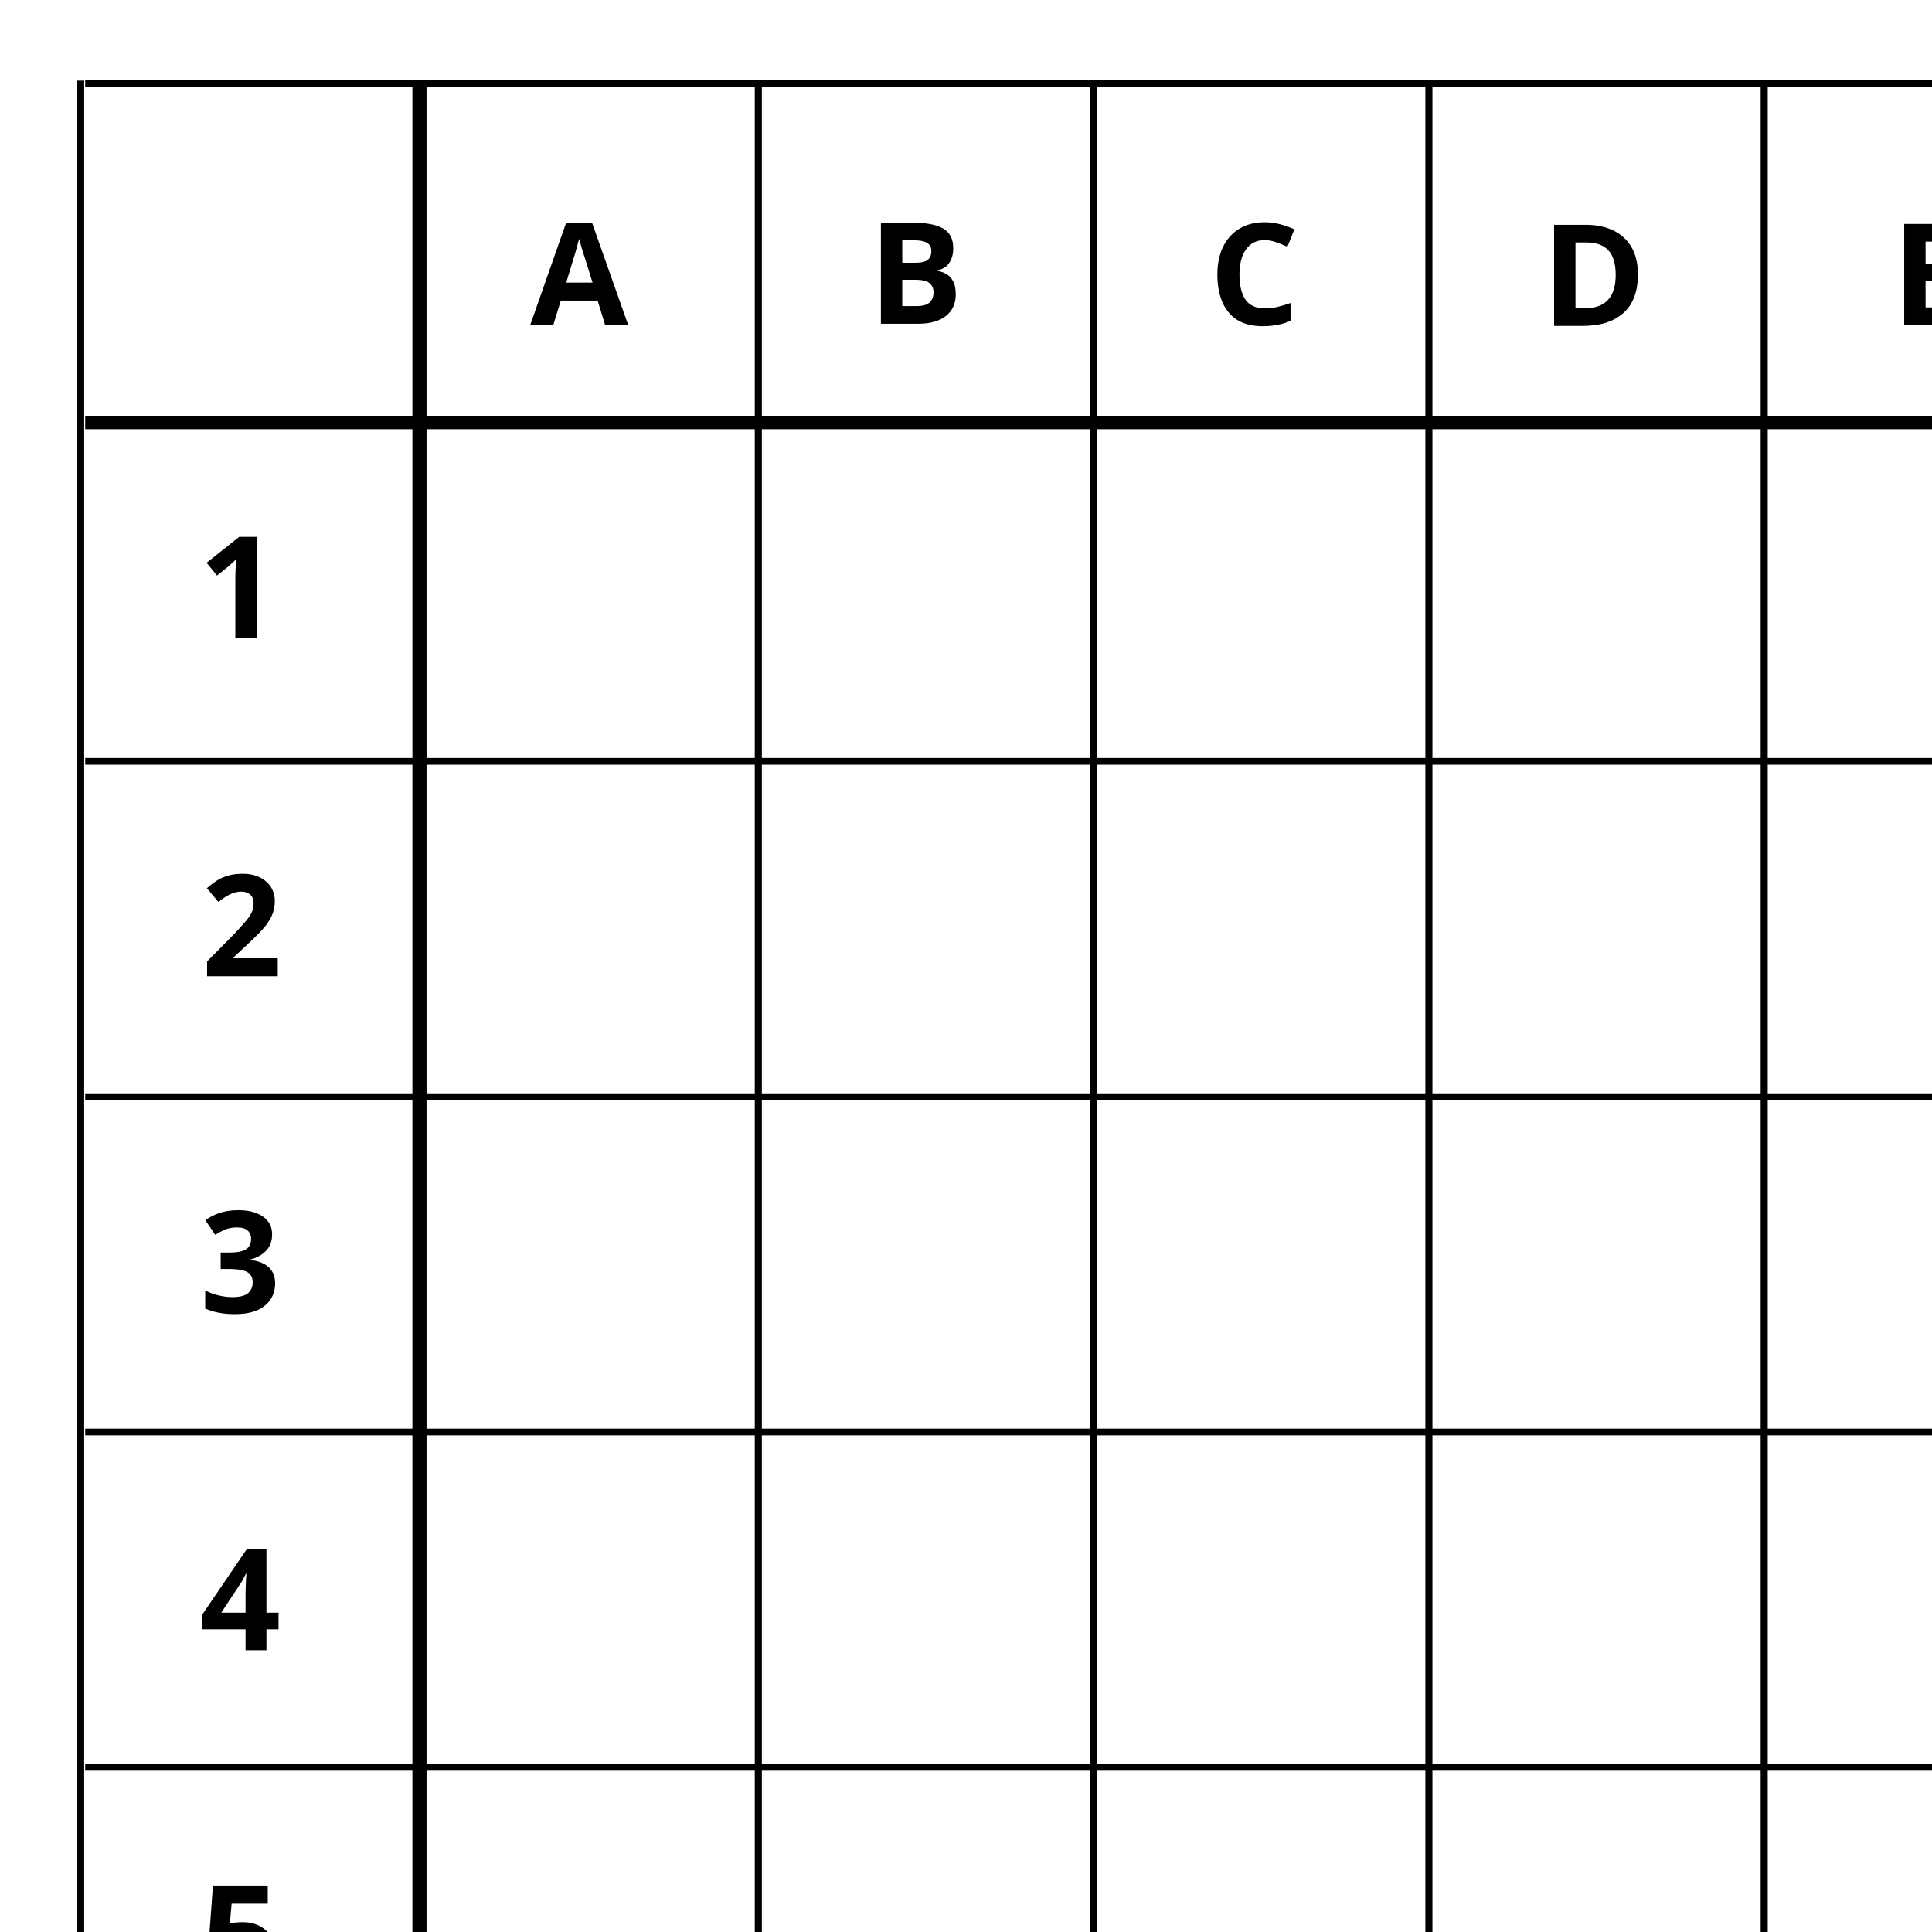
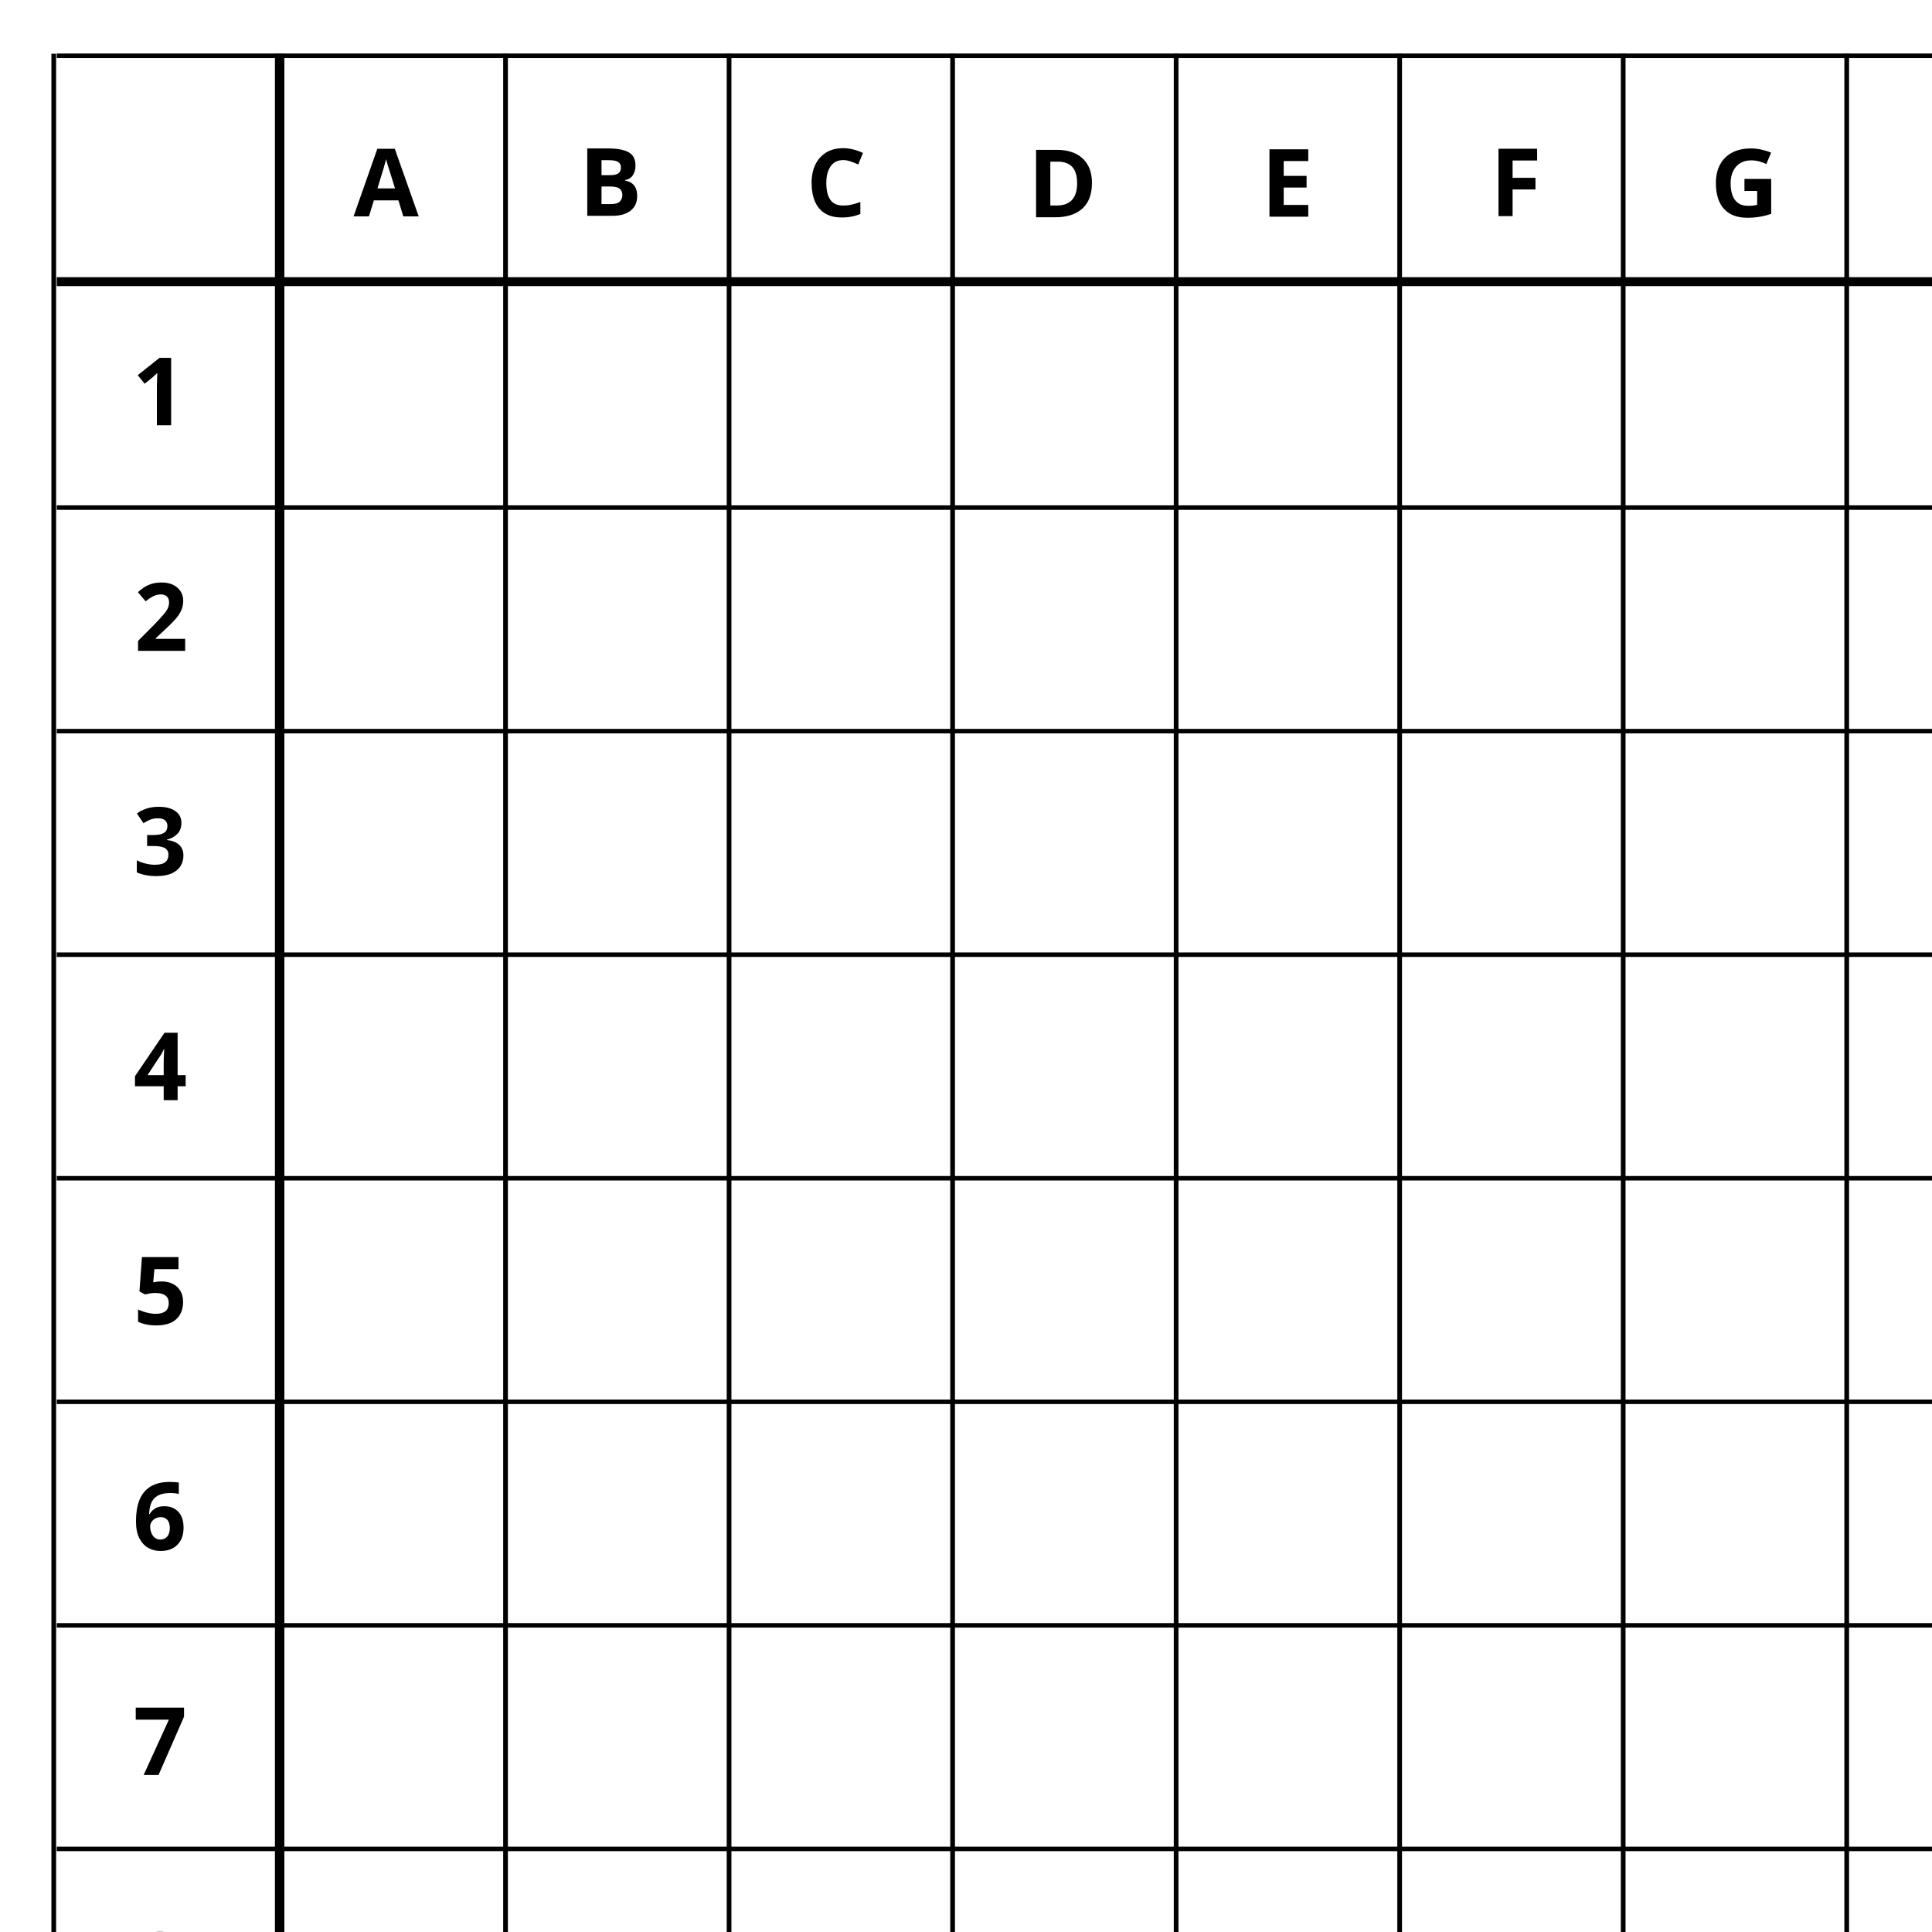
- <svg xmlns="http://www.w3.org/2000/svg" version="1.0" width="250" height="250" id="svg2298" style="background-color:white">
+ <svg xmlns="http://www.w3.org/2000/svg" version="1.0" width="375" height="375" id="svg2298" style="background-color:white">
  <defs id="defs2300" />
  <g id="g3551">
    <path d="m 11.024,10.821 478.108,0" style="         fill: none;         fill-rule: evenodd;         stroke: #000000;         stroke-width: 0.869px;         stroke-linecap: butt;         stroke-linejoin: miter;         stroke-opacity: 1;       " id="path2306" />
    <path d="m 11.024,54.67 478.108,0" style="         fill: none;         fill-rule: evenodd;         stroke: #000000;         stroke-width: 1.737;         stroke-linecap: butt;         stroke-linejoin: miter;         stroke-miterlimit: 4;         stroke-dasharray: none;         stroke-opacity: 1;       " id="path2308" />
    <path d="m 11.024,98.52 478.108,0" style="         fill: none;         fill-rule: evenodd;         stroke: #000000;         stroke-width: 0.869px;         stroke-linecap: butt;         stroke-linejoin: miter;         stroke-opacity: 1;       " id="path2310" />
    <path d="m 11.024,141.912 478.108,0" style="         fill: none;         fill-rule: evenodd;         stroke: #000000;         stroke-width: 0.869px;         stroke-linecap: butt;         stroke-linejoin: miter;         stroke-opacity: 1;       " id="path2312" />
    <path d="m 11.024,185.304 478.108,0" style="         fill: none;         fill-rule: evenodd;         stroke: #000000;         stroke-width: 0.869px;         stroke-linecap: butt;         stroke-linejoin: miter;         stroke-opacity: 1;       " id="path2314" />
    <path d="m 11.024,228.696 478.108,0" style="         fill: none;         fill-rule: evenodd;         stroke: #000000;         stroke-width: 0.869px;         stroke-linecap: butt;         stroke-linejoin: miter;         stroke-opacity: 1;       " id="path2316" />
    <path d="m 11.024,272.088 478.108,0" style="         fill: none;         fill-rule: evenodd;         stroke: #000000;         stroke-width: 0.869px;         stroke-linecap: butt;         stroke-linejoin: miter;         stroke-opacity: 1;       " id="path2318" />
    <path d="m 11.024,315.48 478.108,0" style="         fill: none;         fill-rule: evenodd;         stroke: #000000;         stroke-width: 0.869px;         stroke-linecap: butt;         stroke-linejoin: miter;         stroke-opacity: 1;       " id="path2320" />
    <path d="m 11.024,358.872 478.108,0" style="         fill: none;         fill-rule: evenodd;         stroke: #000000;         stroke-width: 0.869px;         stroke-linecap: butt;         stroke-linejoin: miter;         stroke-opacity: 1;       " id="path2322" />
    <path d="m 11.024,402.264 478.108,0" style="         fill: none;         fill-rule: evenodd;         stroke: #000000;         stroke-width: 0.869px;         stroke-linecap: butt;         stroke-linejoin: miter;         stroke-opacity: 1;       " id="path2324" />
    <path d="m 11.024,445.656 478.108,0" style="         fill: none;         fill-rule: evenodd;         stroke: #000000;         stroke-width: 0.869px;         stroke-linecap: butt;         stroke-linejoin: miter;         stroke-opacity: 1;       " id="path2326" />
    <path d="m 11.024,489.506 478.108,0" style="         fill: none;         fill-rule: evenodd;         stroke: #000000;         stroke-width: 1.737;         stroke-linecap: butt;         stroke-linejoin: miter;         stroke-miterlimit: 4;         stroke-dasharray: none;         stroke-opacity: 1;       " id="path2328" />
    <g transform="matrix(0,-0.8260977,0.9154147,0,-267.6596,547.3952)" id="g4282">
      <path d="m 70,303.791 580,0" style="           fill: none;           fill-rule: evenodd;           stroke: #000000;           stroke-width: 1px;           stroke-linecap: butt;           stroke-linejoin: miter;           stroke-opacity: 1;         " id="path4284" />
      <path d="m 70,351.687 580,0" style="           fill: none;           fill-rule: evenodd;           stroke: #000000;           stroke-width: 2;           stroke-linecap: butt;           stroke-linejoin: miter;           stroke-miterlimit: 4;           stroke-dasharray: none;           stroke-opacity: 1;         " id="path4286" />
      <path d="M 70,399.583 650,399.583" style="           fill: none;           fill-rule: evenodd;           stroke: #000000;           stroke-width: 1px;           stroke-linecap: butt;           stroke-linejoin: miter;           stroke-opacity: 1;         " id="path4288" />
      <path d="m 70,446.979 580,0" style="           fill: none;           fill-rule: evenodd;           stroke: #000000;           stroke-width: 1px;           stroke-linecap: butt;           stroke-linejoin: miter;           stroke-opacity: 1;         " id="path4290" />
      <path d="m 70,494.375 580,0" style="           fill: none;           fill-rule: evenodd;           stroke: #000000;           stroke-width: 1px;           stroke-linecap: butt;           stroke-linejoin: miter;           stroke-opacity: 1;         " id="path4292" />
      <path d="m 70,541.771 580,0" style="           fill: none;           fill-rule: evenodd;           stroke: #000000;           stroke-width: 1px;           stroke-linecap: butt;           stroke-linejoin: miter;           stroke-opacity: 1;         " id="path4294" />
      <path d="m 70,589.167 580,0" style="           fill: none;           fill-rule: evenodd;           stroke: #000000;           stroke-width: 1px;           stroke-linecap: butt;           stroke-linejoin: miter;           stroke-opacity: 1;         " id="path4296" />
      <path d="m 70,636.563 580,0" style="           fill: none;           fill-rule: evenodd;           stroke: #000000;           stroke-width: 1px;           stroke-linecap: butt;           stroke-linejoin: miter;           stroke-opacity: 1;         " id="path4298" />
      <path d="m 70,683.96 580,0" style="           fill: none;           fill-rule: evenodd;           stroke: #000000;           stroke-width: 1px;           stroke-linecap: butt;           stroke-linejoin: miter;           stroke-opacity: 1;         " id="path4300" />
      <path d="M 70,731.356 650,731.356" style="           fill: none;           fill-rule: evenodd;           stroke: #000000;           stroke-width: 1px;           stroke-linecap: butt;           stroke-linejoin: miter;           stroke-opacity: 1;         " id="path4302" />
      <path d="M 70,778.752 650,778.752" style="           fill: none;           fill-rule: evenodd;           stroke: #000000;           stroke-width: 1px;           stroke-linecap: butt;           stroke-linejoin: miter;           stroke-opacity: 1;         " id="path4304" />
      <path d="M 70,826.648 650,826.648" style="           fill: none;           fill-rule: evenodd;           stroke: #000000;           stroke-width: 2;           stroke-linecap: butt;           stroke-linejoin: miter;           stroke-miterlimit: 4;           stroke-dasharray: none;           stroke-opacity: 1;         " id="path4306" />
    </g>
    <text x="68.629" y="42.005" style="         font-style: normal;         font-variant: normal;         font-weight: bold;         font-stretch: normal;         font-size: 18.308px;         line-height: 125%;         font-family: sans-serif;         text-align: start;         writing-mode: lr-tb;         text-anchor: start;         fill: #000000;         fill-opacity: 1;         stroke: none;         stroke-width: 1px;         stroke-linecap: butt;         stroke-linejoin: miter;         stroke-opacity: 1;       " id="text4308" xml:space="preserve">
      <tspan x="68.629" y="42.005" id="tspan4310">A</tspan>
    </text>
    <text x="112.349" y="41.893" style="         font-style: normal;         font-variant: normal;         font-weight: bold;         font-stretch: normal;         font-size: 18.308px;         line-height: 125%;         font-family: sans-serif;         text-align: start;         writing-mode: lr-tb;         text-anchor: start;         fill: #000000;         fill-opacity: 1;         stroke: none;         stroke-width: 1px;         stroke-linecap: butt;         stroke-linejoin: miter;         stroke-opacity: 1;       " id="text4312" xml:space="preserve">
      <tspan x="112.349" y="41.893" id="tspan4314">B</tspan>
    </text>
    <text x="156.463" y="42.024" style="         font-style: normal;         font-variant: normal;         font-weight: bold;         font-stretch: normal;         font-size: 18.308px;         line-height: 125%;         font-family: sans-serif;         text-align: start;         writing-mode: lr-tb;         text-anchor: start;         fill: #000000;         fill-opacity: 1;         stroke: none;         stroke-width: 1px;         stroke-linecap: butt;         stroke-linejoin: miter;         stroke-opacity: 1;       " id="text4316" xml:space="preserve">
      <tspan x="156.463" y="42.024" id="tspan4318">C</tspan>
    </text>
    <text x="199.459" y="42.172" style="         font-style: normal;         font-variant: normal;         font-weight: bold;         font-stretch: normal;         font-size: 18.308px;         line-height: 125%;         font-family: sans-serif;         text-align: start;         writing-mode: lr-tb;         text-anchor: start;         fill: #000000;         fill-opacity: 1;         stroke: none;         stroke-width: 1px;         stroke-linecap: butt;         stroke-linejoin: miter;         stroke-opacity: 1;       " id="text4320" xml:space="preserve">
      <tspan x="199.459" y="42.172" id="tspan4322">D</tspan>
    </text>
    <text x="244.761" y="42.06" style="         font-style: normal;         font-variant: normal;         font-weight: bold;         font-stretch: normal;         font-size: 18.308px;         line-height: 125%;         font-family: sans-serif;         text-align: start;         writing-mode: lr-tb;         text-anchor: start;         fill: #000000;         fill-opacity: 1;         stroke: none;         stroke-width: 1px;         stroke-linecap: butt;         stroke-linejoin: miter;         stroke-opacity: 1;       " id="text4324" xml:space="preserve">
      <tspan x="244.761" y="42.06" id="tspan4326">E</tspan>
    </text>
    <text x="289.219" y="41.949" style="         font-style: normal;         font-variant: normal;         font-weight: bold;         font-stretch: normal;         font-size: 18.308px;         line-height: 125%;         font-family: sans-serif;         text-align: start;         writing-mode: lr-tb;         text-anchor: start;         fill: #000000;         fill-opacity: 1;         stroke: none;         stroke-width: 1px;         stroke-linecap: butt;         stroke-linejoin: miter;         stroke-opacity: 1;       " id="text4328" xml:space="preserve">
      <tspan x="289.219" y="41.949" id="tspan4330">F</tspan>
    </text>
    <text x="331.987" y="42.079" style="         font-style: normal;         font-variant: normal;         font-weight: bold;         font-stretch: normal;         font-size: 18.308px;         line-height: 125%;         font-family: sans-serif;         text-align: start;         writing-mode: lr-tb;         text-anchor: start;         fill: #000000;         fill-opacity: 1;         stroke: none;         stroke-width: 1px;         stroke-linecap: butt;         stroke-linejoin: miter;         stroke-opacity: 1;       " id="text4332" xml:space="preserve">
      <tspan x="331.987" y="42.079" id="tspan4334">G</tspan>
    </text>
    <text x="375.953" y="42.227" style="         font-style: normal;         font-variant: normal;         font-weight: bold;         font-stretch: normal;         font-size: 18.308px;         line-height: 125%;         font-family: sans-serif;         text-align: start;         writing-mode: lr-tb;         text-anchor: start;         fill: #000000;         fill-opacity: 1;         stroke: none;         stroke-width: 1px;         stroke-linecap: butt;         stroke-linejoin: miter;         stroke-opacity: 1;       " id="text4336" xml:space="preserve">
      <tspan x="375.953" y="42.227" id="tspan4338">H</tspan>
    </text>
    <text x="424.13" y="42.116" style="         font-style: normal;         font-variant: normal;         font-weight: bold;         font-stretch: normal;         font-size: 18.308px;         line-height: 125%;         font-family: sans-serif;         text-align: start;         writing-mode: lr-tb;         text-anchor: start;         fill: #000000;         fill-opacity: 1;         stroke: none;         stroke-width: 1px;         stroke-linecap: butt;         stroke-linejoin: miter;         stroke-opacity: 1;       " id="text4340" xml:space="preserve">
      <tspan x="424.13" y="42.116" id="tspan4342">I</tspan>
    </text>
    <text x="464.873" y="42.005" style="         font-style: normal;         font-variant: normal;         font-weight: bold;         font-stretch: normal;         font-size: 18.308px;         line-height: 125%;         font-family: sans-serif;         text-align: start;         writing-mode: lr-tb;         text-anchor: start;         fill: #000000;         fill-opacity: 1;         stroke: none;         stroke-width: 1px;         stroke-linecap: butt;         stroke-linejoin: miter;         stroke-opacity: 1;       " id="text4344" xml:space="preserve">
      <tspan x="464.873" y="42.005" id="tspan4346">J</tspan>
    </text>
    <text x="25.655" y="82.545" style="         font-style: normal;         font-variant: normal;         font-weight: bold;         font-stretch: normal;         font-size: 18.308px;         line-height: 125%;         font-family: sans-serif;         text-align: start;         writing-mode: lr-tb;         text-anchor: start;         fill: #000000;         fill-opacity: 1;         stroke: none;         stroke-width: 1px;         stroke-linecap: butt;         stroke-linejoin: miter;         stroke-opacity: 1;       " id="text4356" xml:space="preserve">
      <tspan x="25.655" y="82.545" id="tspan4358">1</tspan>
    </text>
    <text x="26.061" y="126.33" style="         font-style: normal;         font-variant: normal;         font-weight: bold;         font-stretch: normal;         font-size: 18.308px;         line-height: 125%;         font-family: sans-serif;         text-align: start;         writing-mode: lr-tb;         text-anchor: start;         fill: #000000;         fill-opacity: 1;         stroke: none;         stroke-width: 1px;         stroke-linecap: butt;         stroke-linejoin: miter;         stroke-opacity: 1;       " id="text4360" xml:space="preserve">
      <tspan x="26.061" y="126.33" id="tspan4362">2</tspan>
    </text>
    <text x="25.851" y="169.865" style="         font-style: normal;         font-variant: normal;         font-weight: bold;         font-stretch: normal;         font-size: 18.308px;         line-height: 125%;         font-family: sans-serif;         text-align: start;         writing-mode: lr-tb;         text-anchor: start;         fill: #000000;         fill-opacity: 1;         stroke: none;         stroke-width: 1px;         stroke-linecap: butt;         stroke-linejoin: miter;         stroke-opacity: 1;       " id="text4364" xml:space="preserve">
      <tspan x="25.851" y="169.865" id="tspan4366">3</tspan>
    </text>
    <text x="25.883" y="213.539" style="         font-style: normal;         font-variant: normal;         font-weight: bold;         font-stretch: normal;         font-size: 18.308px;         line-height: 125%;         font-family: sans-serif;         text-align: start;         writing-mode: lr-tb;         text-anchor: start;         fill: #000000;         fill-opacity: 1;         stroke: none;         stroke-width: 1px;         stroke-linecap: butt;         stroke-linejoin: miter;         stroke-opacity: 1;       " id="text4368" xml:space="preserve">
      <tspan x="25.883" y="213.539" id="tspan4370">4</tspan>
    </text>
    <text x="25.909" y="257.074" style="         font-style: normal;         font-variant: normal;         font-weight: bold;         font-stretch: normal;         font-size: 18.308px;         line-height: 125%;         font-family: sans-serif;         text-align: start;         writing-mode: lr-tb;         text-anchor: start;         fill: #000000;         fill-opacity: 1;         stroke: none;         stroke-width: 1px;         stroke-linecap: butt;         stroke-linejoin: miter;         stroke-opacity: 1;       " id="text4372" xml:space="preserve">
      <tspan x="25.909" y="257.074" id="tspan4374">5</tspan>
    </text>
    <text x="25.753" y="300.86" style="         font-style: normal;         font-variant: normal;         font-weight: bold;         font-stretch: normal;         font-size: 18.308px;         line-height: 125%;         font-family: sans-serif;         text-align: start;         writing-mode: lr-tb;         text-anchor: start;         fill: #000000;         fill-opacity: 1;         stroke: none;         stroke-width: 1px;         stroke-linecap: butt;         stroke-linejoin: miter;         stroke-opacity: 1;       " id="text4376" xml:space="preserve">
      <tspan x="25.753" y="300.86" id="tspan4378">6</tspan>
    </text>
    <text x="25.847" y="344.533" style="         font-style: normal;         font-variant: normal;         font-weight: bold;         font-stretch: normal;         font-size: 18.308px;         line-height: 125%;         font-family: sans-serif;         text-align: start;         writing-mode: lr-tb;         text-anchor: start;         fill: #000000;         fill-opacity: 1;         stroke: none;         stroke-width: 1px;         stroke-linecap: butt;         stroke-linejoin: miter;         stroke-opacity: 1;       " id="text4380" xml:space="preserve">
      <tspan x="25.847" y="344.533" id="tspan4382">7</tspan>
    </text>
    <text x="25.82" y="388.189" style="         font-style: normal;         font-variant: normal;         font-weight: bold;         font-stretch: normal;         font-size: 18.308px;         line-height: 125%;         font-family: sans-serif;         text-align: start;         writing-mode: lr-tb;         text-anchor: start;         fill: #000000;         fill-opacity: 1;         stroke: none;         stroke-width: 1px;         stroke-linecap: butt;         stroke-linejoin: miter;         stroke-opacity: 1;       " id="text4384" xml:space="preserve">
      <tspan x="25.82" y="388.189" id="tspan4386">8</tspan>
    </text>
    <text x="25.883" y="431.854" style="         font-style: normal;         font-variant: normal;         font-weight: bold;         font-stretch: normal;         font-size: 18.308px;         line-height: 125%;         font-family: sans-serif;         text-align: start;         writing-mode: lr-tb;         text-anchor: start;         fill: #000000;         fill-opacity: 1;         stroke: none;         stroke-width: 1px;         stroke-linecap: butt;         stroke-linejoin: miter;         stroke-opacity: 1;       " id="text4388" xml:space="preserve">
      <tspan x="25.883" y="431.854" id="tspan4390">9</tspan>
    </text>
    <text x="19.589" y="475.519" style="         font-style: normal;         font-variant: normal;         font-weight: bold;         font-stretch: normal;         font-size: 18.308px;         line-height: 125%;         font-family: sans-serif;         text-align: start;         writing-mode: lr-tb;         text-anchor: start;         fill: #000000;         fill-opacity: 1;         stroke: none;         stroke-width: 1px;         stroke-linecap: butt;         stroke-linejoin: miter;         stroke-opacity: 1;       " id="text4392" xml:space="preserve">
      <tspan x="19.589" y="475.519" id="tspan4394">10</tspan>
    </text>
  </g>
</svg>
